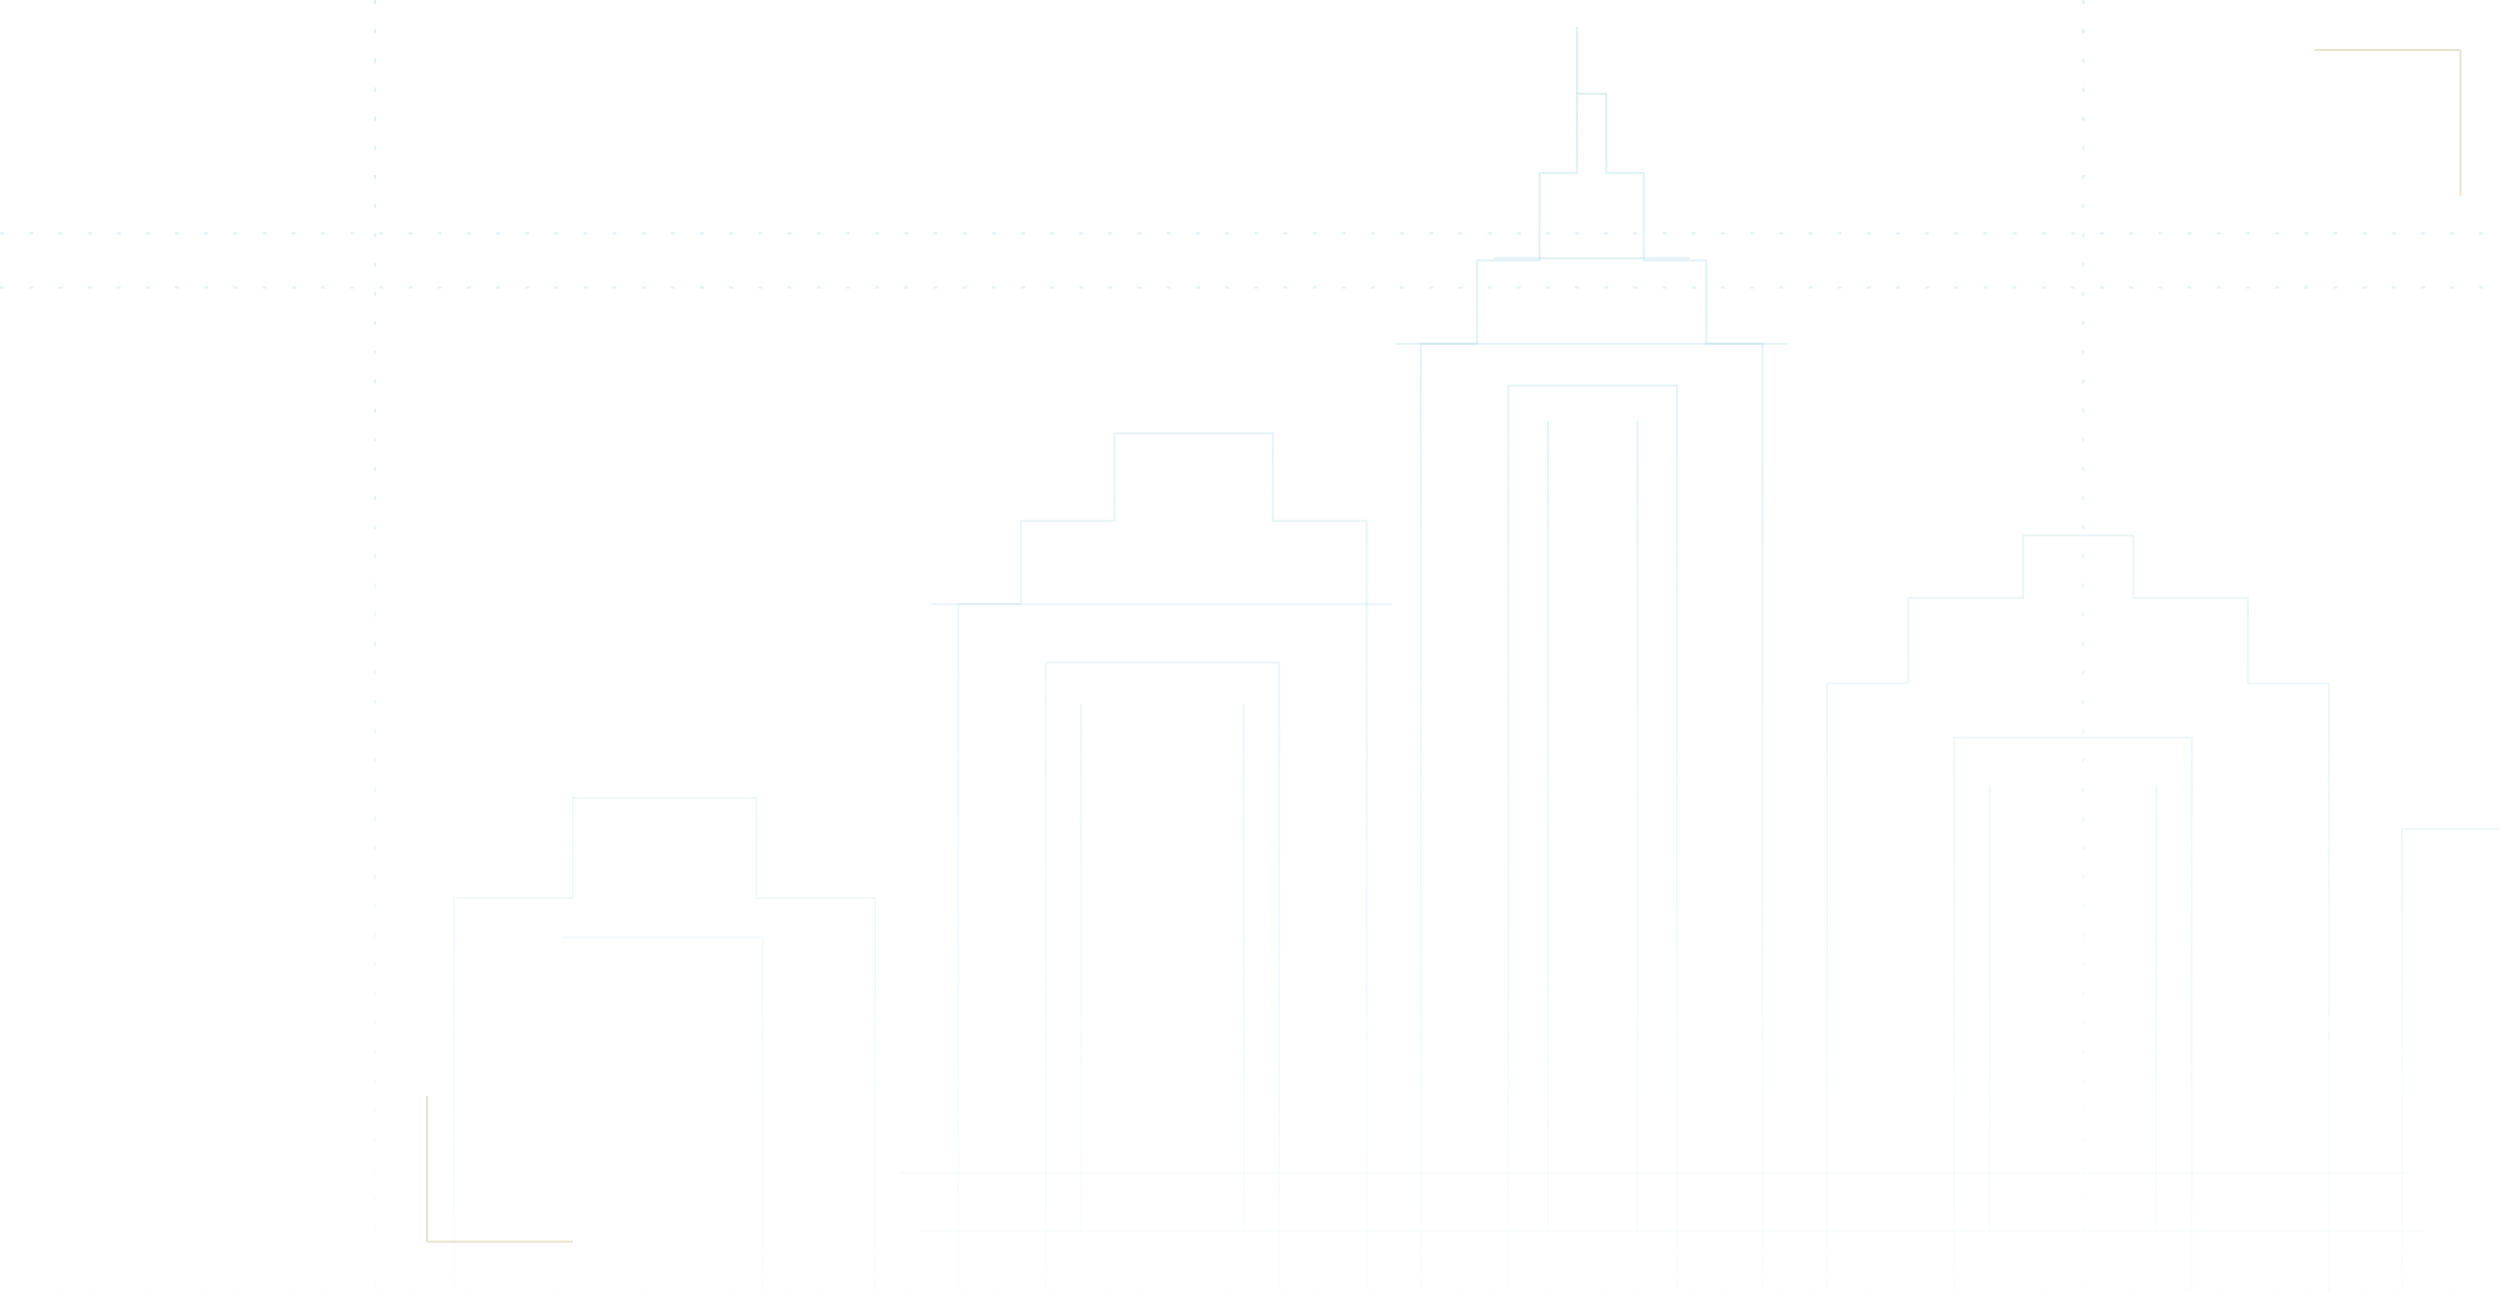
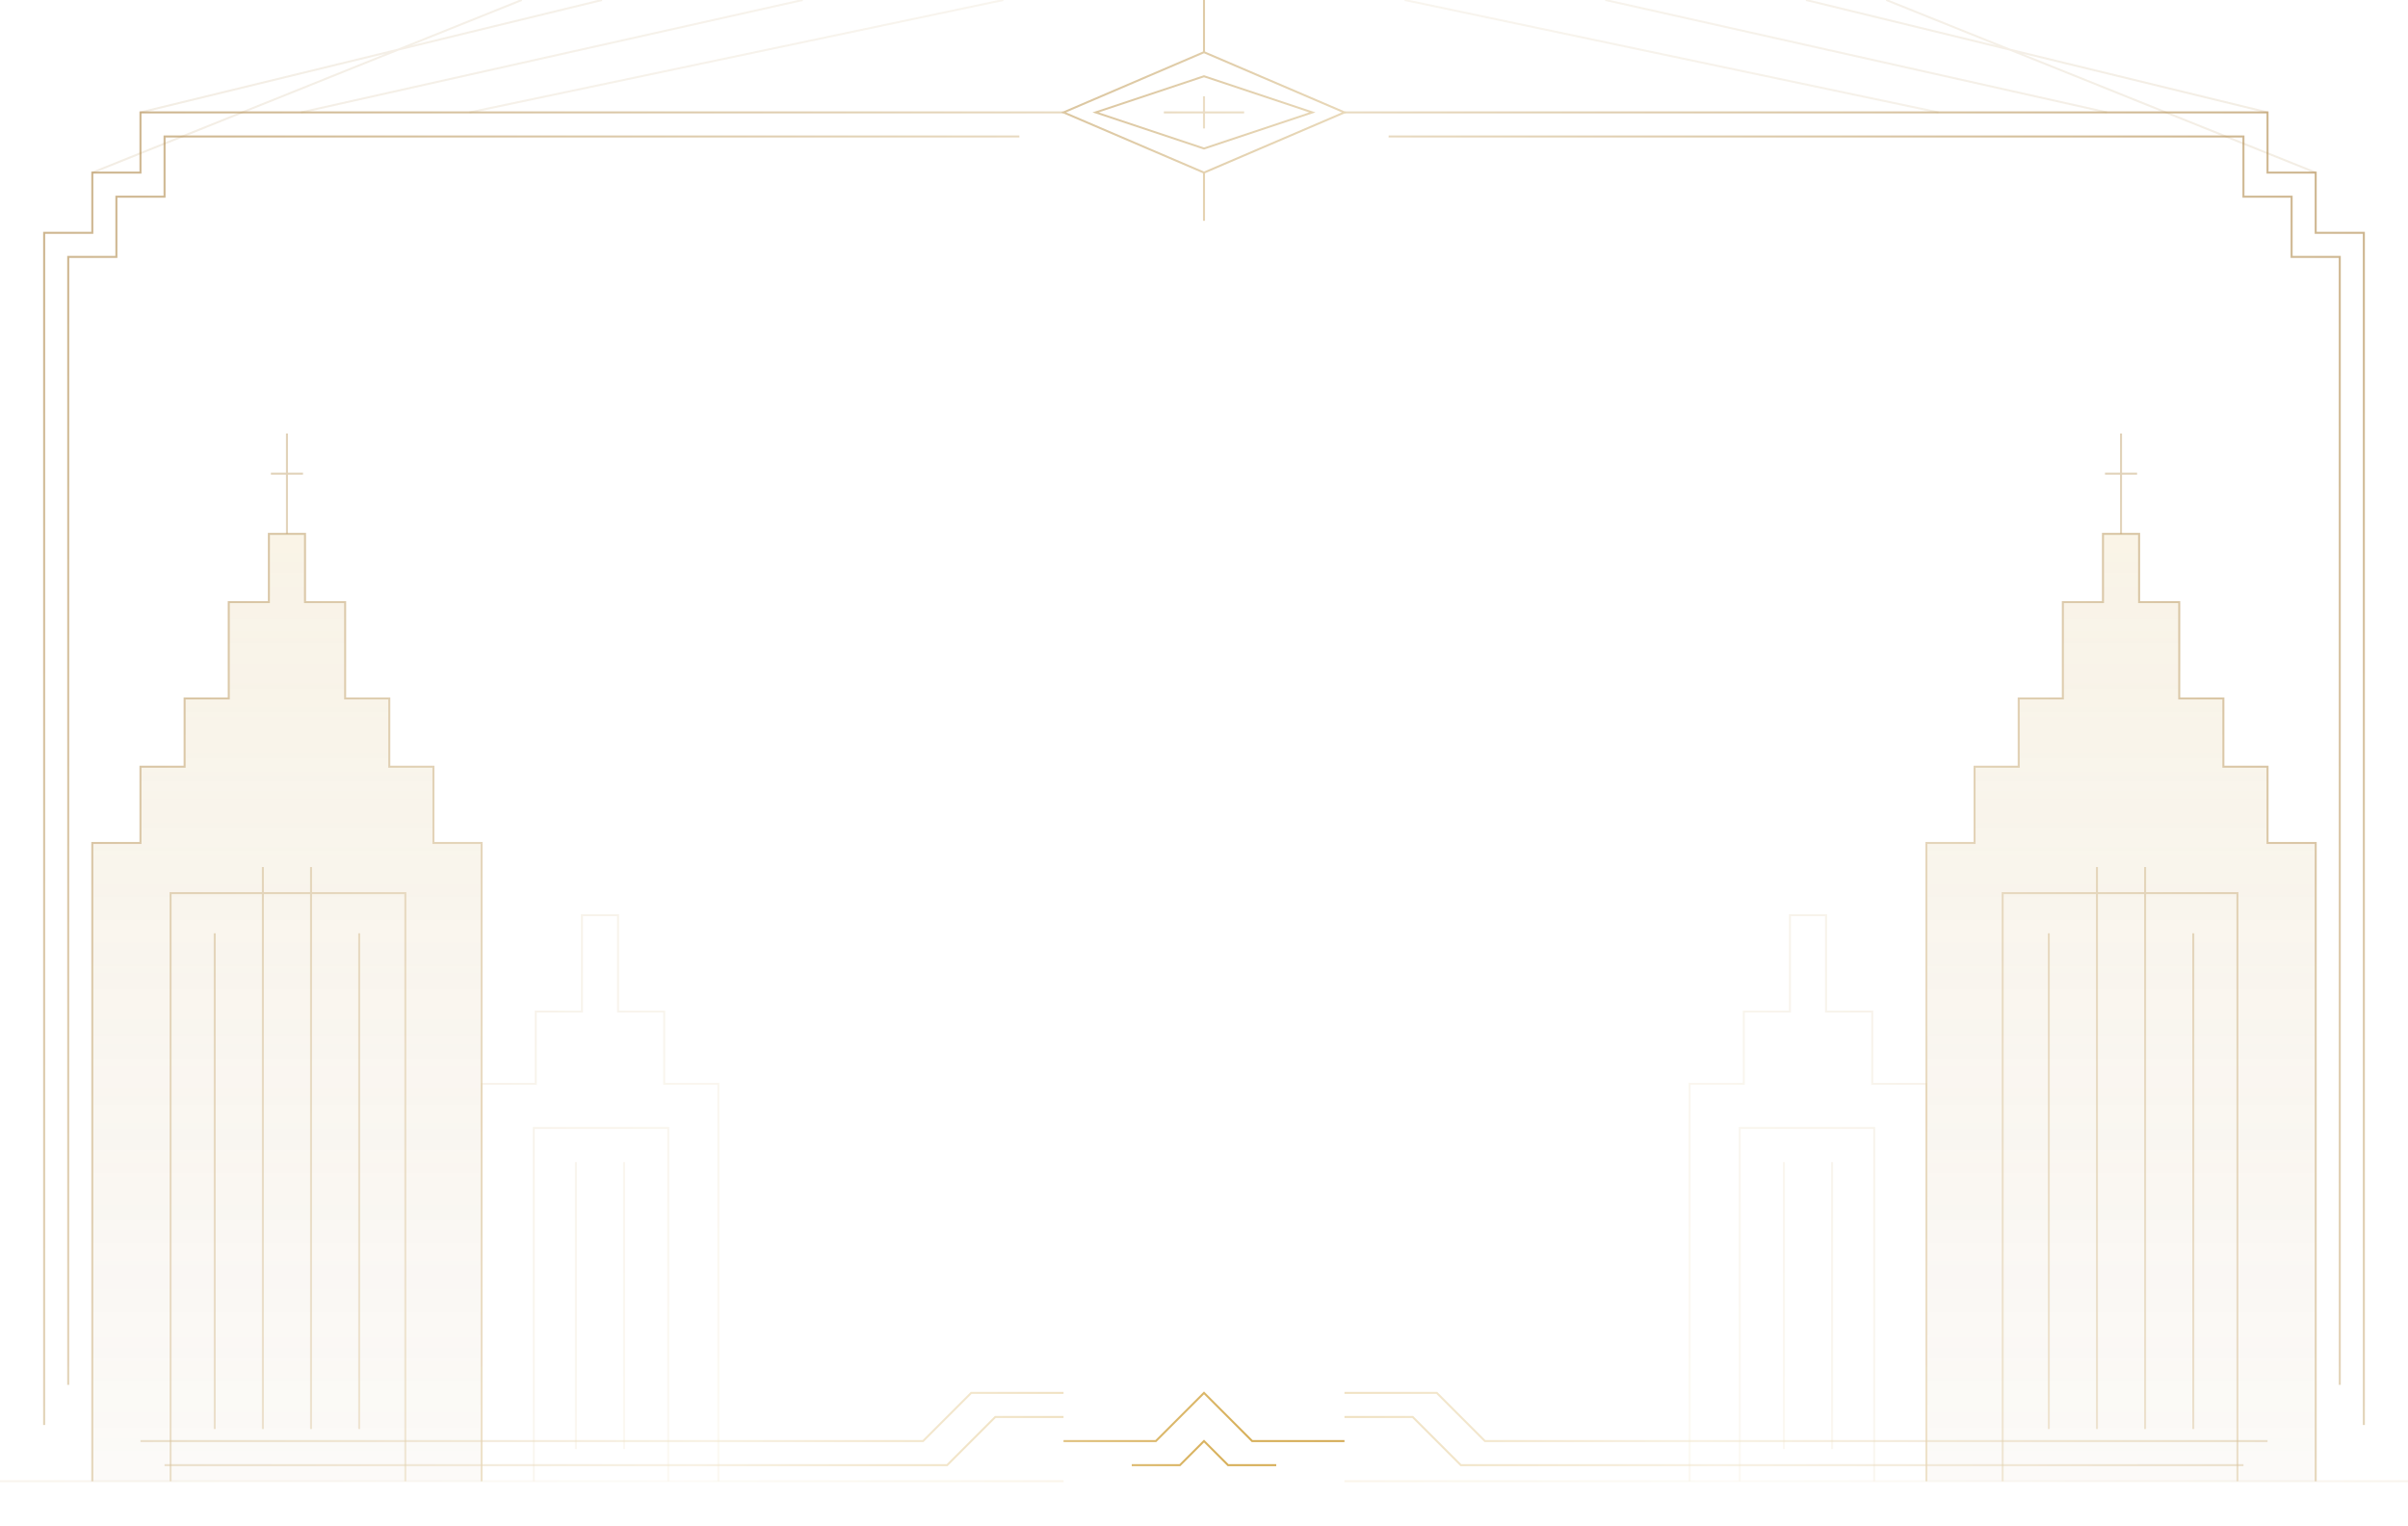
- <svg xmlns="http://www.w3.org/2000/svg" viewBox="0 0 1200 620" fill="none">
+ <svg xmlns="http://www.w3.org/2000/svg" viewBox="0 0 1200 760" fill="none" preserveAspectRatio="none">
  <defs>
-     <linearGradient id="steel" x1="700" y1="30" x2="700" y2="620" gradientUnits="userSpaceOnUse">
-       <stop stop-color="#77bfd0" stop-opacity=".24" />
-       <stop offset="1" stop-color="#77bfd0" stop-opacity=".025" />
+     <linearGradient id="gold" x1="0" y1="0" x2="1200" y2="760" gradientUnits="userSpaceOnUse">
+       <stop stop-color="#AA8242" />
+       <stop offset=".48" stop-color="#F1E4C9" />
+       <stop offset=".64" stop-color="#D7AF58" />
+       <stop offset="1" stop-color="#AA8242" />
    </linearGradient>
+     <linearGradient id="city" x2="0" y2="1">
+       <stop stop-color="#D7AF58" stop-opacity=".22" />
+       <stop offset="1" stop-color="#AA8242" stop-opacity=".06" />
+     </linearGradient>
+     <g id="wing" stroke="url(#gold)">
+       <path d="M22 710V116h24V86h24V56h460M34 690V128h24V98h24V68h426" opacity=".65" />
+       <path d="M46 738V420h24v-38h22v-34h22v-48h20v-34h18v34h20v48h22v34h22v38h24v318" fill="url(#city)" opacity=".65" />
+       <path d="M85 738V445h117v293m-95-273v247m24-280v280m24-280v280m24-247v247M143 266v-50m-8 20h16" opacity=".5" />
+       <path d="M240 738V540h27v-36h23v-48h18v48h23v36h27v198M266 738V562h67v176m-46-159v143m24-143v143" opacity=".22" />
+       <path d="M0 738h530M70 56 300 0m-150 56L400 0m-166 56L500 0M46 86l214-86" opacity=".16" />
+       <path d="M70 718h390l24-24h46M82 730h390l24-24h34" opacity=".5" />
+     </g>
  </defs>
-   <g stroke="url(#steel)" stroke-width="1">
-     <path d="M460 620V290h30v-40h45v-42h76v42h45v370M682 620V165h27v-40h30V83h18V45h14v38h18v42h30v40h27v455M877 620V328h39v-41h55v-30h53v30h55v41h39v292" />
-     <path d="M502 620V318h112v302M724 620V185h81v435M938 620V354h114v266M743 202v389m43-389v389M519 338v253m78-253v253M955 377v214m80-214v214" />
-     <path d="M440 591h724M432 563h724M420 620V431h-57v-48h-88v48h-57v189M270 450h96v170M1153 620V398h47M757 45V13m-40 111h94M670 165h188M447 290h221" />
-     <path d="M0 620h1200M0 112h1200M0 138h1200M180 0v620M1000 0v620" stroke-dasharray="2 12" />
+   <use href="#wing" />
+   <use href="#wing" transform="translate(1200) scale(-1 1)" />
+   <g stroke="url(#gold)">
+     <path d="m530 56 70-30 70 30-70 30zM546 56l54-18 54 18-54 18zM600 0v26m0 60v24M530 718h46l24-24 24 24h46m-106 12h24l12-12 12 12h24" />
+     <path d="M580 56h40m-20-8v16" opacity=".7" />
  </g>
-   <path d="M1181 24h-70m70 0v70M205 596h70m-70 0v-70" stroke="#cfb88a" stroke-opacity=".4" />
</svg>
